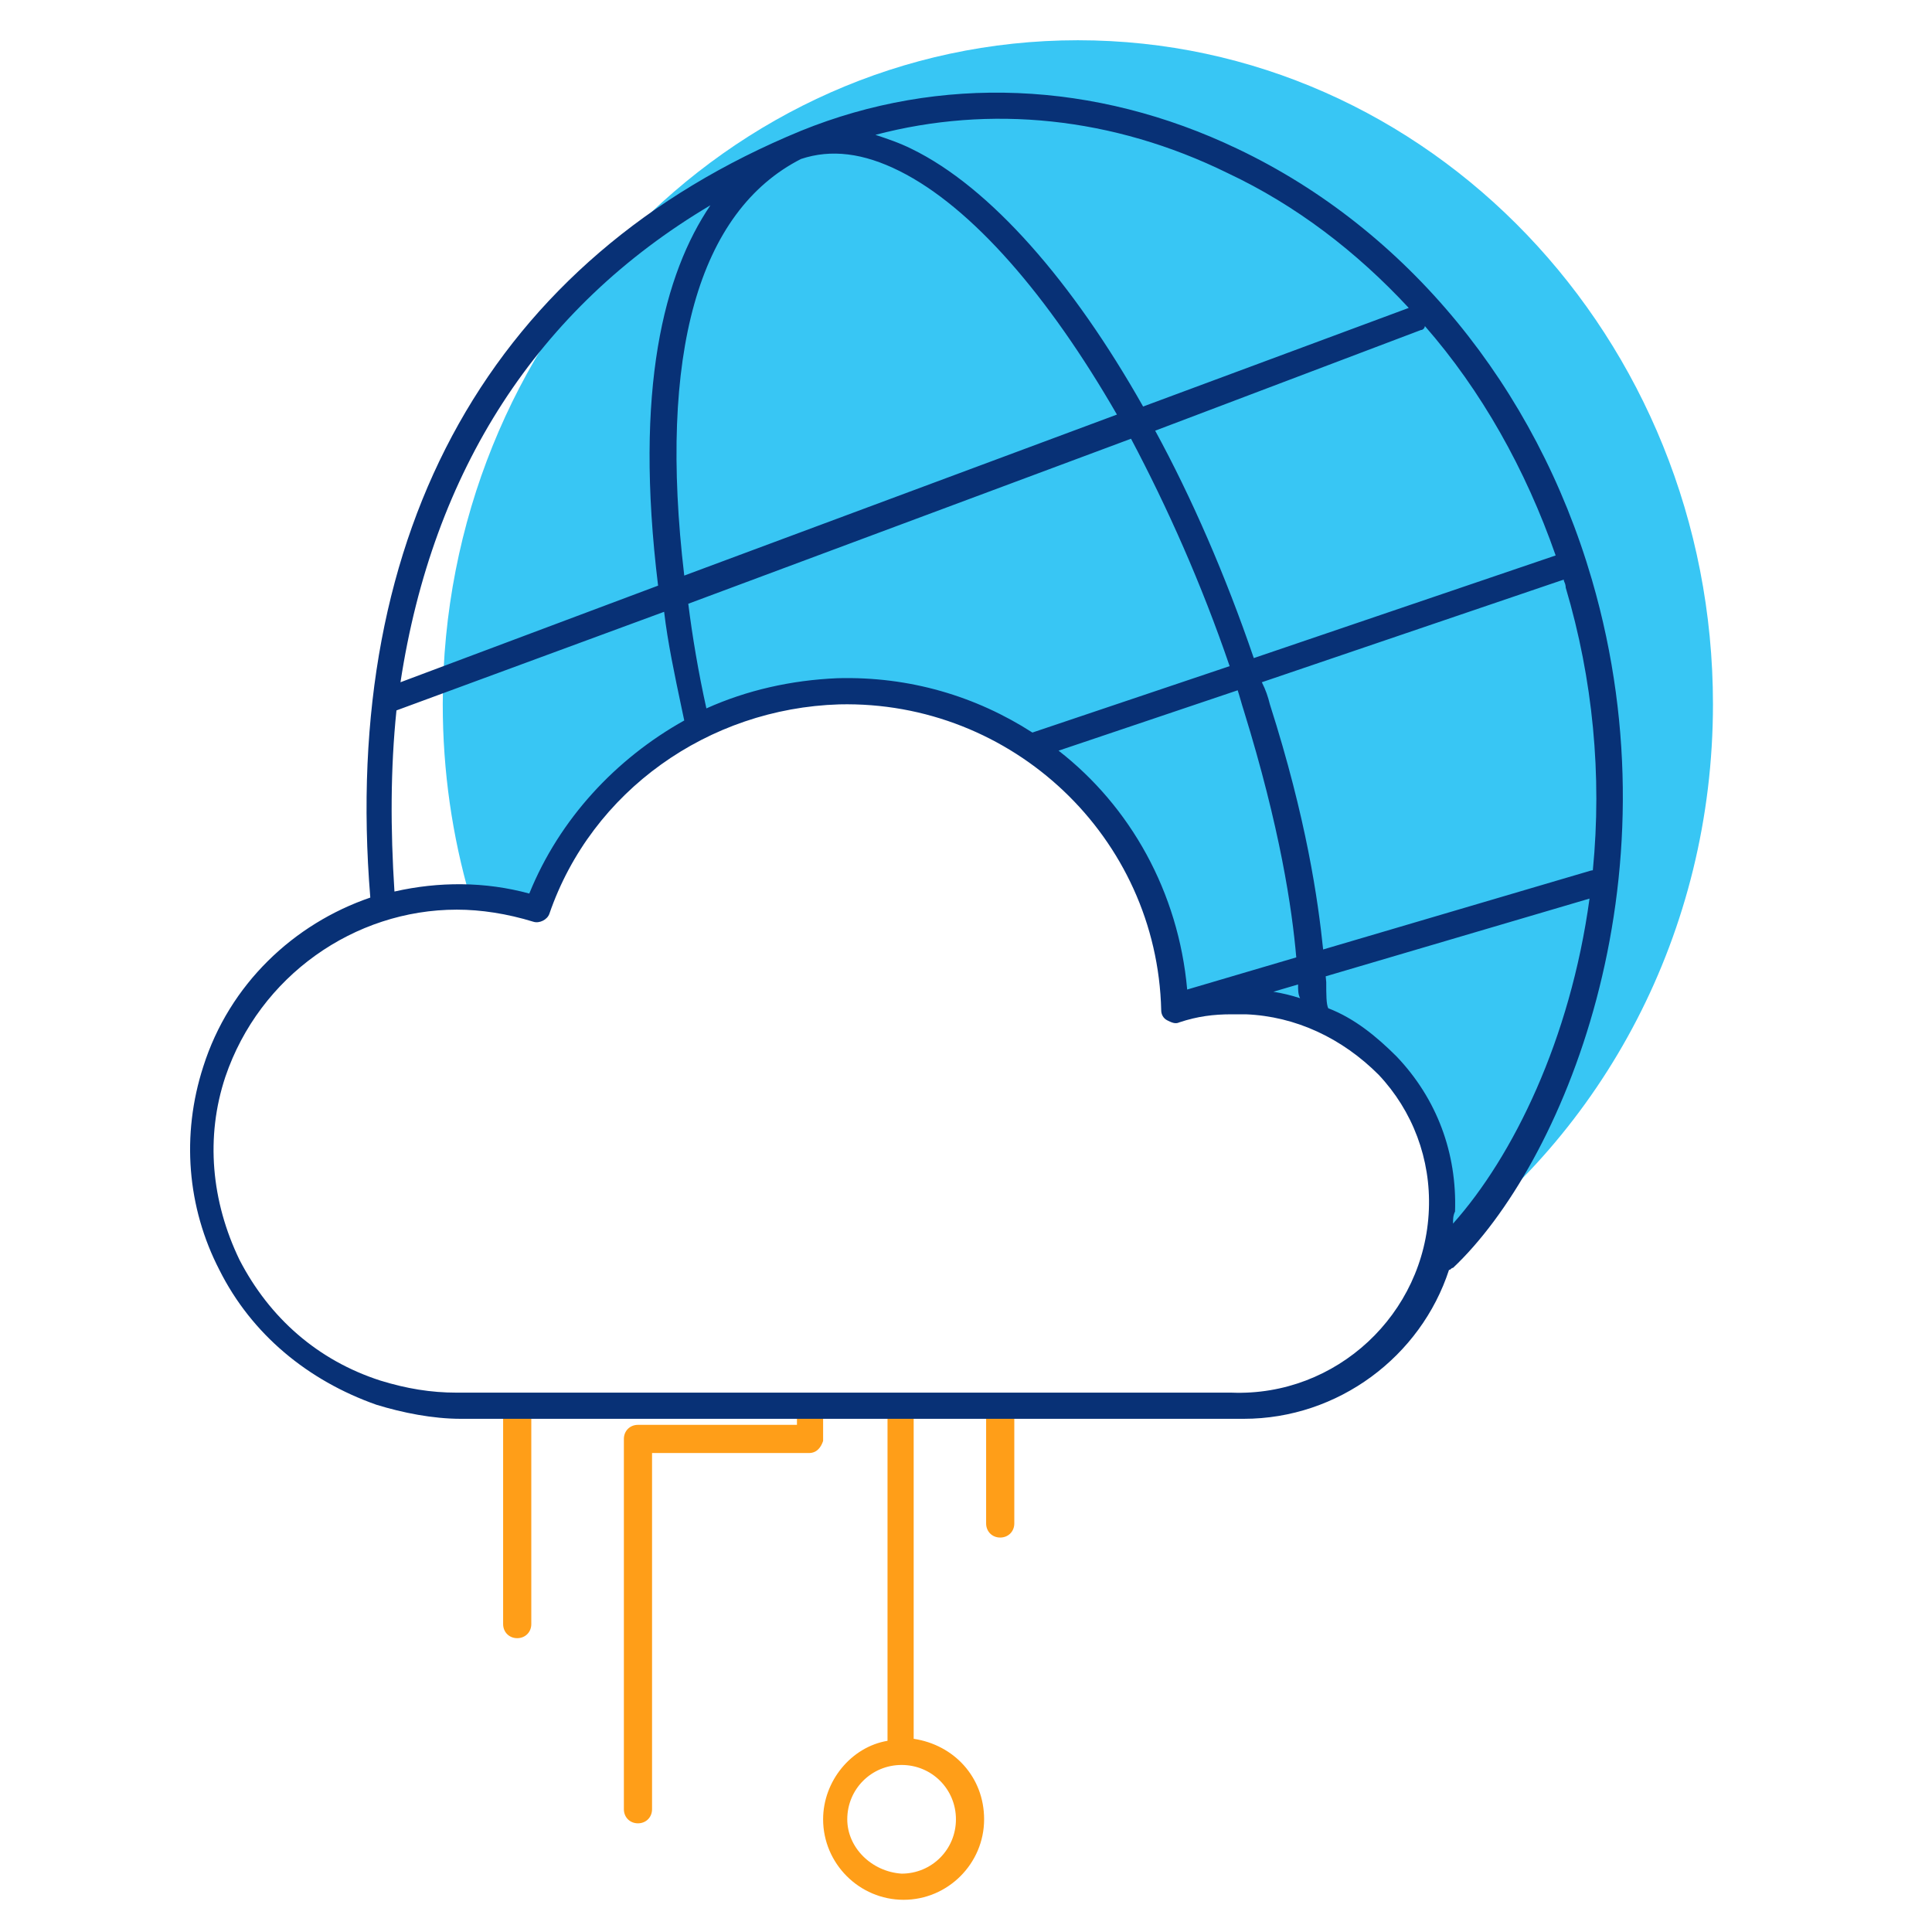
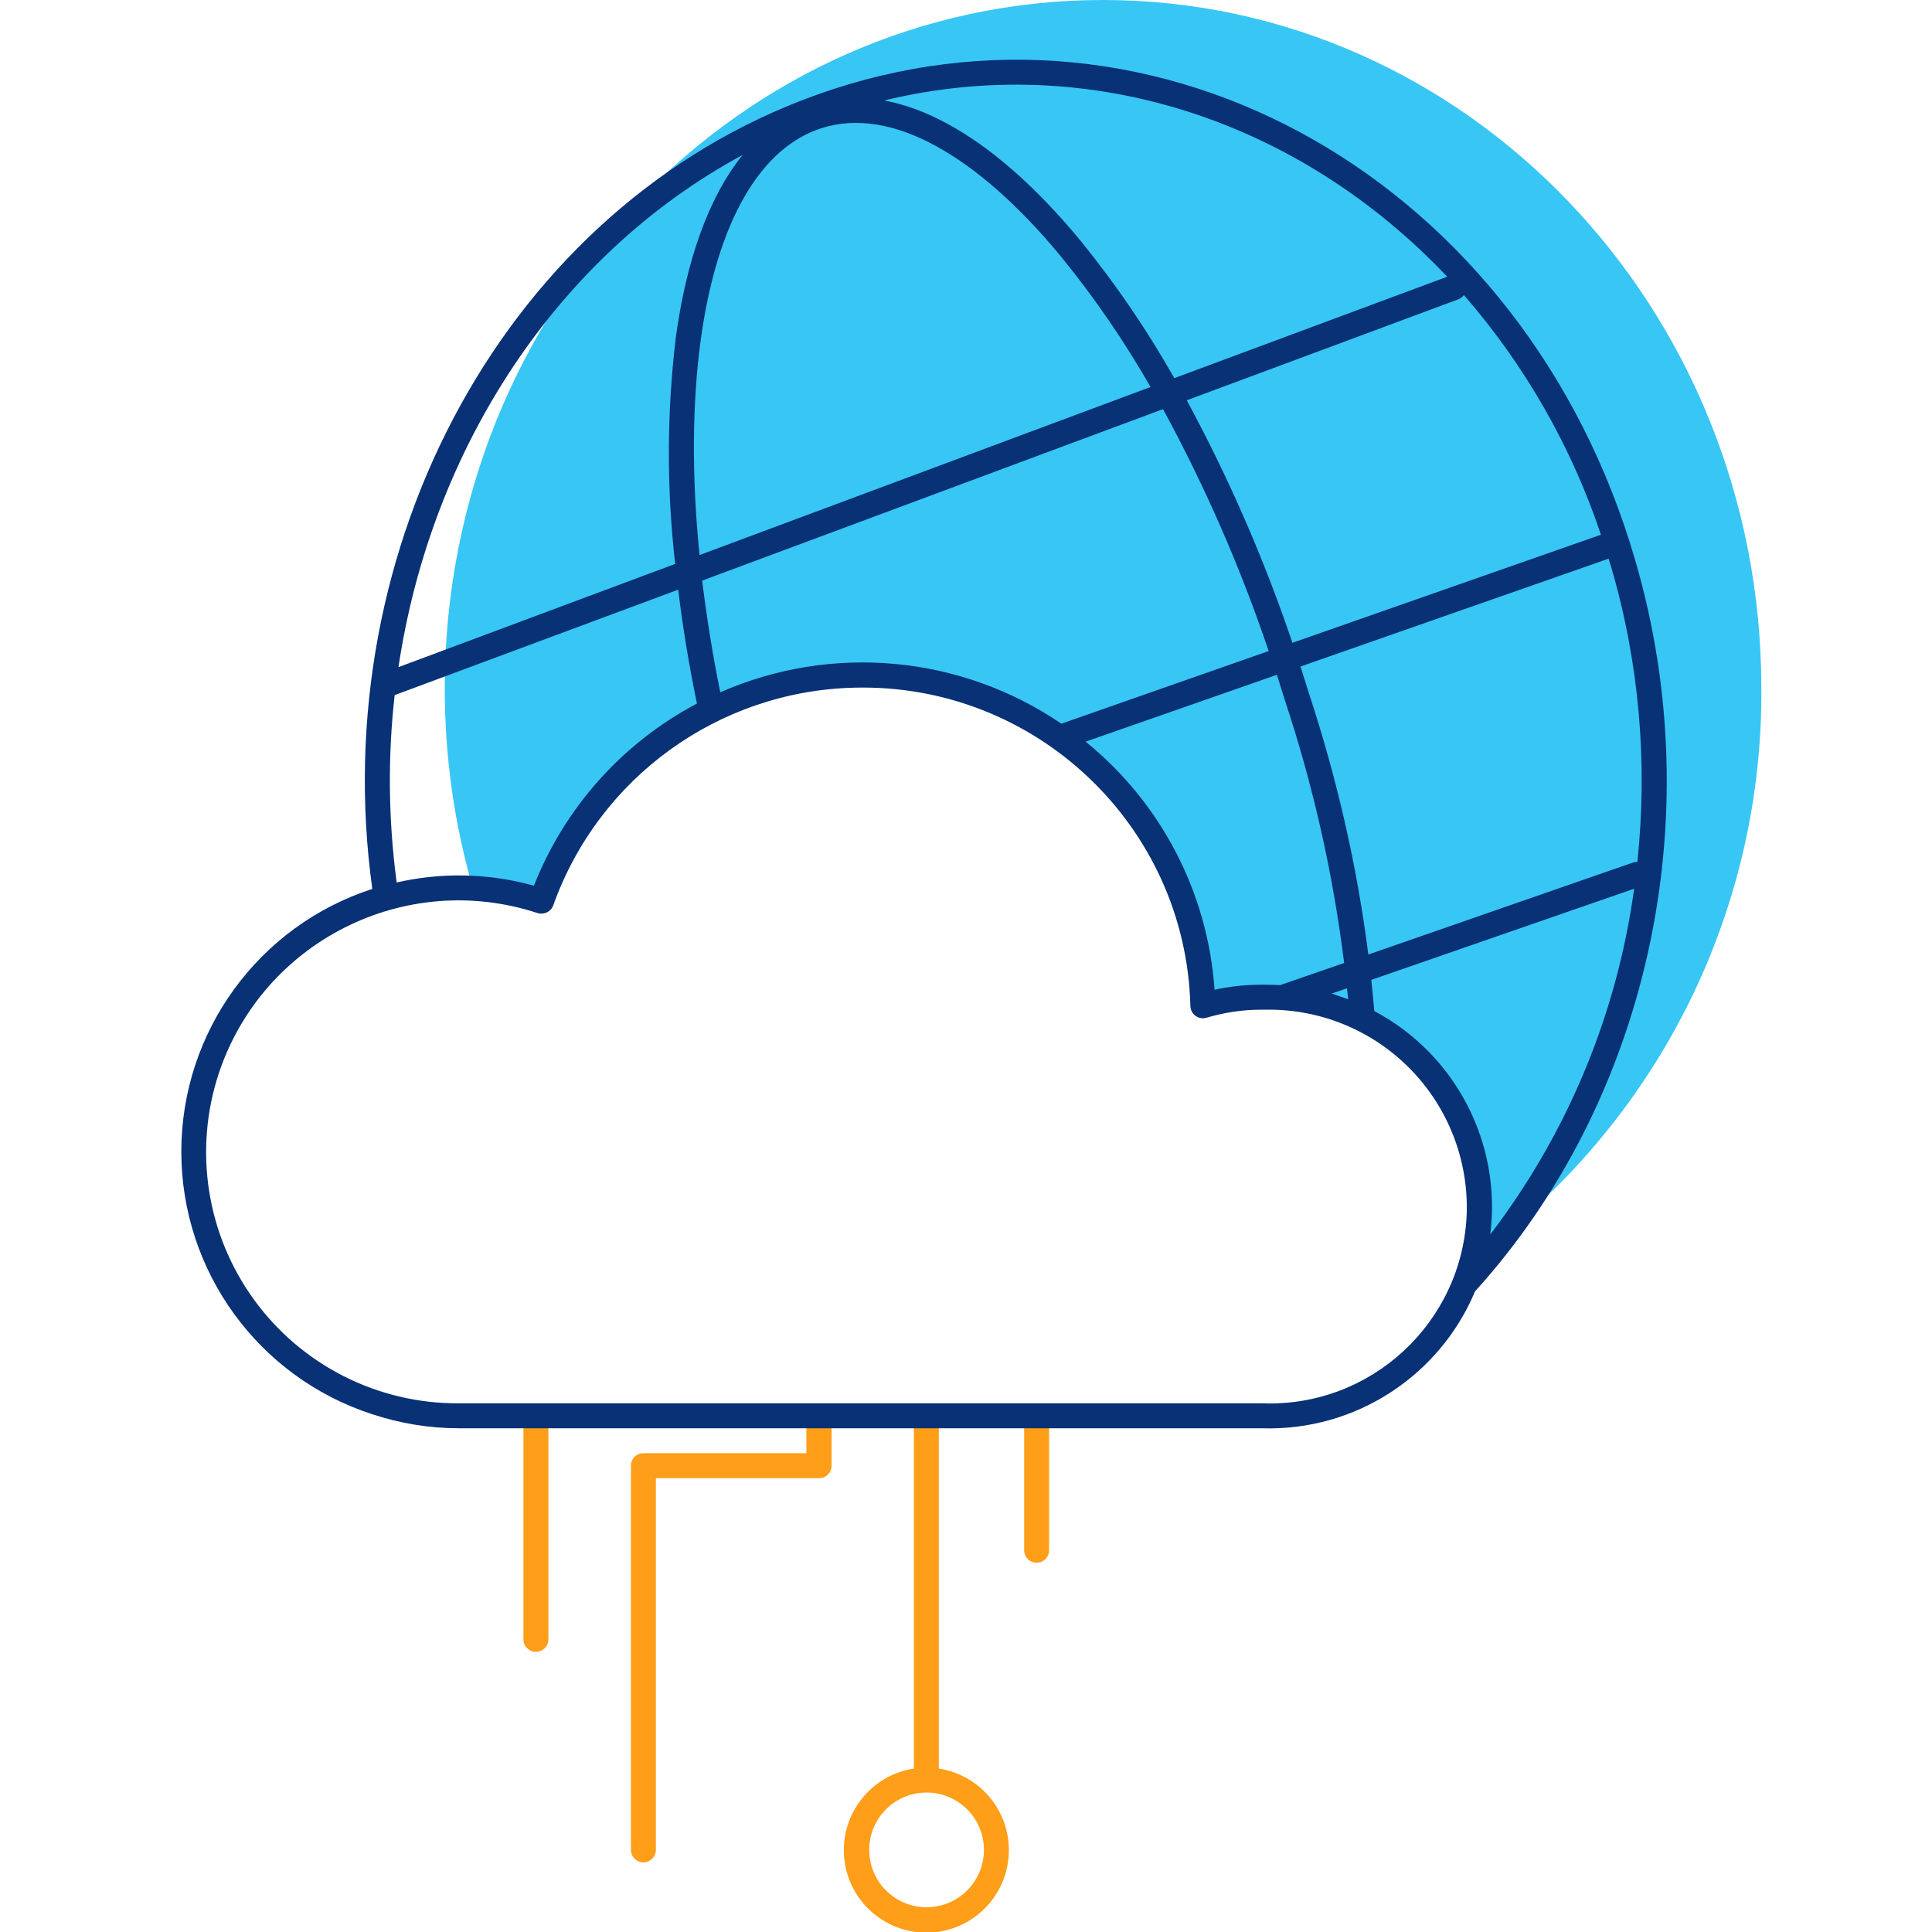
<svg xmlns="http://www.w3.org/2000/svg" id="icon-platform-it-agility-hybrid-cloud" viewBox="0 0 96 96">
-   <path fill-rule="evenodd" d="M71.298 62.282c8.34-5.937 13.818-15.944 13.818-27.29C85.116 16.773 70.986 2 53.558 2 36.128 2 22 16.771 22 34.993c0 3.332.473 6.55 1.352 9.583 1.095.058 2.2.26 3.292.617 2.255-6.356 8.215-10.667 14.981-10.835 9.01-.223 16.497 6.87 16.721 15.843a9.904 9.904 0 0 1 2.811-.407l.216.008c.175-.002.35 0 .526.006 5.56.204 9.9 4.858 9.695 10.395a10.03 10.03 0 0 1-.296 2.08Z" class="-path--shadow" fill="#38C6F4" />
-   <path fill-rule="evenodd" d="M40.9 69.7c0-.4-.4-.2-.7-.2-.4 0-.6-.2-.6.1v1.2h-7.9c-.4 0-.7.3-.7.7v18.4c0 .4.3.7.7.7.4 0 .7-.3.7-.7V72.2h7.8c.4 0 .6-.3.7-.6v-1.9Zm-15.2-.2c.4 0 .7-.2.7.2v11c0 .4-.3.7-.7.7-.4 0-.7-.3-.7-.7v-11c0-.4.3-.2.7-.2Zm24 0c.4 0 .7-.2.7.2v6c0 .4-.3.7-.7.7-.4 0-.7-.3-.7-.7v-6c0-.4.3-.2.7-.2Zm-7.6 20.9c0-1.5 1.2-2.7 2.7-2.7 1.5 0 2.7 1.2 2.7 2.7 0 1.5-1.2 2.7-2.7 2.7-1.5-.1-2.7-1.3-2.7-2.7Zm3.3-20.7v16.7c2 .3 3.5 1.9 3.5 4 0 2.2-1.8 4-4 4s-4-1.8-4-4c0-1.9 1.4-3.6 3.2-3.9V69.7c0-.4 0-.2.4-.2s.9-.2.9.2Z" class="-path--secondary" fill="#FF9E18" />
-   <path fill-rule="evenodd" d="M61.5 7.4c8.4 4 14.8 11.8 17.6 21.4 4.4 15.1-1.5 29.1-6.9 34.2-.05 0-.075.025-.1.05-.025.025-.05.05-.1.05-1.4 4.3-5.5 7.4-10.2 7.4H22.9c-1.4 0-2.9-.3-4.2-.7-3.4-1.2-6.2-3.5-7.8-6.7C9.3 60 9 56.4 10.1 53c1.3-4.1 4.5-7.1 8.3-8.4-1.5-18.3 6.1-31.8 21.4-38.1 6.9-2.8 14.6-2.5 21.7.9Zm9.3 8.8c0 .1-.1.2-.2.2l-13.2 5c1.8 3.3 3.5 7.2 4.9 11.3l15-5.1c-1.5-4.3-3.7-8.2-6.5-11.4Zm-9.15 18.6c-.05-.175-.1-.35-.15-.5l-8.9 3c3.568 2.775 5.958 7.024 6.39 11.87l5.421-1.598c-.208-2.408-.799-6.424-2.61-12.272-.05-.15-.1-.325-.15-.5Zm2.85 14.117-1.227.362a8.79 8.79 0 0 1 1.327.321c-.098-.196-.1-.392-.1-.683Zm1.373-.404 13.11-3.863c-.956 7.005-3.798 12.807-6.783 16.15 0-.2 0-.4.1-.6.1-2.9-.9-5.6-2.9-7.7-1-1-2.1-1.9-3.4-2.4-.1-.2-.1-.7-.1-1.3a79.853 79.853 0 0 1-.027-.287Zm13.274-5.269a.664.664 0 0 0-.133.025l-13.268 3.91C65.49 44.715 64.923 40.705 63.1 35c-.1-.4-.2-.7-.4-1.1l15-5.1c0 .041.017.083.037.131a.655.655 0 0 1 .063.269 36.773 36.773 0 0 1 1.347 14.044ZM41.6 33.7c3.6-.1 6.9.9 9.7 2.7l9.8-3.3c-1.4-4.1-3.1-7.9-4.9-11.3l-22 8.2c.2 1.6.5 3.4.9 5.2 2-.9 4.2-1.4 6.5-1.5ZM70 15.3c-2.6-2.8-5.6-5.1-9-6.7-5.7-2.8-11.8-3.4-17.5-1.9.6.2 1.2.4 1.8.7 3.9 1.9 8 6.6 11.5 12.8L70 15.3ZM44.7 8.5c-1.8-.9-3.4-1.1-4.9-.6-5.1 2.6-7.1 9.7-5.8 20.7l21.5-8c-3.4-5.9-7.2-10.3-10.8-12.1Zm-12 20.6c-1.2-9.8.3-15.5 2.6-18.9-8.6 5.1-13.8 13.2-15.4 23.7l12.8-4.8Zm.3 1.3-13.3 4.9c-.3 2.9-.3 5.9-.1 9 2.2-.5 4.5-.5 6.7.1 1.5-3.7 4.3-6.7 7.7-8.6l-.127-.6c-.355-1.68-.694-3.28-.873-4.8ZM22.7 69.2h38.5c5.2.2 9.6-3.9 9.8-9.1.1-2.5-.8-4.9-2.5-6.7-1.8-1.8-4.1-2.9-6.6-3h-.7c-.9 0-1.7.1-2.6.4-.2.1-.4 0-.6-.1-.2-.1-.3-.3-.3-.5-.2-8.6-7.4-15.4-16-15.2-6.5.2-12.3 4.3-14.4 10.4-.1.3-.5.5-.8.4-1.3-.4-2.6-.6-3.8-.6-5.1 0-9.8 3.3-11.5 8.3-1 3-.7 6.2.7 9.1 1.5 2.9 3.9 5 7 6 1.3.4 2.5.6 3.8.6Z" class="-path--primary" fill="#083176" />
+   <path class="-path--shadow" fill="#38C6F4" d="M73.2 62.5a34.62 34.62 0 0 0 14.32-28.3C87.52 15.31 72.87 0 54.8 0 36.74 0 22.1 15.31 22.1 34.2c0 3.46.49 6.8 1.4 9.94 1.13.06 2.28.27 3.41.64a16.91 16.91 0 0 1 15.53-11.23 16.89 16.89 0 0 1 17.34 16.42c.94-.28 1.93-.42 2.91-.42h.23l.54.01A10.42 10.42 0 0 1 73.2 62.5Z" />
+   <path class="-path--secondary" fill="#FF9E18" d="M50.89 70.35h1.24v6.68a.62.62 0 0 1-1.24 0v-6.68Zm-5.48 0h1.24v17.53a4.1 4.1 0 1 1-1.24 0V70.35Zm.62 18.72a2.85 2.85 0 1 0 2.86 2.84 2.85 2.85 0 0 0-2.86-2.84Zm-5.95-18.72h1.24v2.48c0 .35-.28.62-.62.62h-8.11v18.47a.62.62 0 0 1-1.24 0V72.83c0-.34.27-.62.62-.62h8.1v-1.86Zm-14.07 0h1.24v11.11a.62.62 0 0 1-1.24 0v-11.1Z" />
+   <path class="-path--primary" fill="#083176" fill-rule="evenodd" d="M73.3 64.16c8.48-9.35 11.75-23.35 7.95-36.33C75.8 9.05 57.6-1.42 40.53 4.73 25.2 10.24 16.14 27.15 18.5 44.17a13.72 13.72 0 0 0-.01 26.1c1.4.46 2.84.7 4.3.7h39.88c4.75.16 8.91-2.68 10.63-6.82ZM35.79 34.4a17.57 17.57 0 0 1 16.95 1.56l10.3-3.61a76.22 76.22 0 0 0-5.25-12.02l-22.9 8.52c.22 1.79.51 3.64.9 5.55Zm18.15 2.45a17.4 17.4 0 0 1 6.41 12.33 10.89 10.89 0 0 1 2.36-.25h.2a11.13 11.13 0 0 1 .7.02l3.18-1.1a68.16 68.16 0 0 0-2.94-13.04l-.4-1.28-9.5 3.32Zm12.23 12.52.82.28-.06-.54-.76.26Zm2.12.87a11.01 11.01 0 0 1 5.76 11.1 36.48 36.48 0 0 0 7.15-17.18l-13.06 4.53.15 1.55Zm-48.58-6.4a38.04 38.04 0 0 1-.1-9.3L33.7 29.3c.22 1.83.53 3.72.93 5.66a17.49 17.49 0 0 0-8.1 9.05c-2.3-.64-4.64-.66-6.82-.16Zm53.03-29.18a35.1 35.1 0 0 1 6.81 11.91l-15.33 5.37a77.65 77.65 0 0 0-5.25-12.05l13.5-5.02a.62.62 0 0 0 .27-.21Zm-14.39 4.13 13.56-5.04c-7.28-7.7-17.7-11.24-27.97-8.76 1.03.2 2.07.58 3.1 1.14 2.23 1.2 4.48 3.2 6.65 5.83a49.28 49.28 0 0 1 4.66 6.83ZM36.9 7.7c-1.71 2.12-2.81 5.3-3.32 9.08a48.2 48.2 0 0 0-.03 11.24L19.8 33.15C21.42 22.3 27.67 12.68 36.9 7.7Zm-2.14 19.88c-.4-3.96-.36-7.56.05-10.63.8-5.91 2.97-9.65 6.07-10.6 1.66-.51 3.55-.22 5.58.88 2.03 1.1 4.16 2.97 6.27 5.53a47.77 47.77 0 0 1 4.44 6.47l-22.41 8.35Zm33.23 19.85 13.15-4.57a.62.62 0 0 1 .22-.03c.51-4.82.12-9.8-1.3-14.65l-.13-.42-15.31 5.36.41 1.3c1.4 4.25 2.4 8.6 2.96 13ZM42.45 34.17c9-.23 16.47 6.86 16.7 15.82a.62.62 0 0 0 .8.58c.88-.26 1.8-.4 2.72-.4h.25a9.83 9.83 0 0 1 9.96 10.15 9.8 9.8 0 0 1-10.17 9.41H22.79a12.48 12.48 0 0 1-11.92-16.39 12.56 12.56 0 0 1 15.84-7.97c.32.1.67-.07.78-.38a16.3 16.3 0 0 1 14.96-10.82Z" clip-rule="evenodd" />
</svg>
